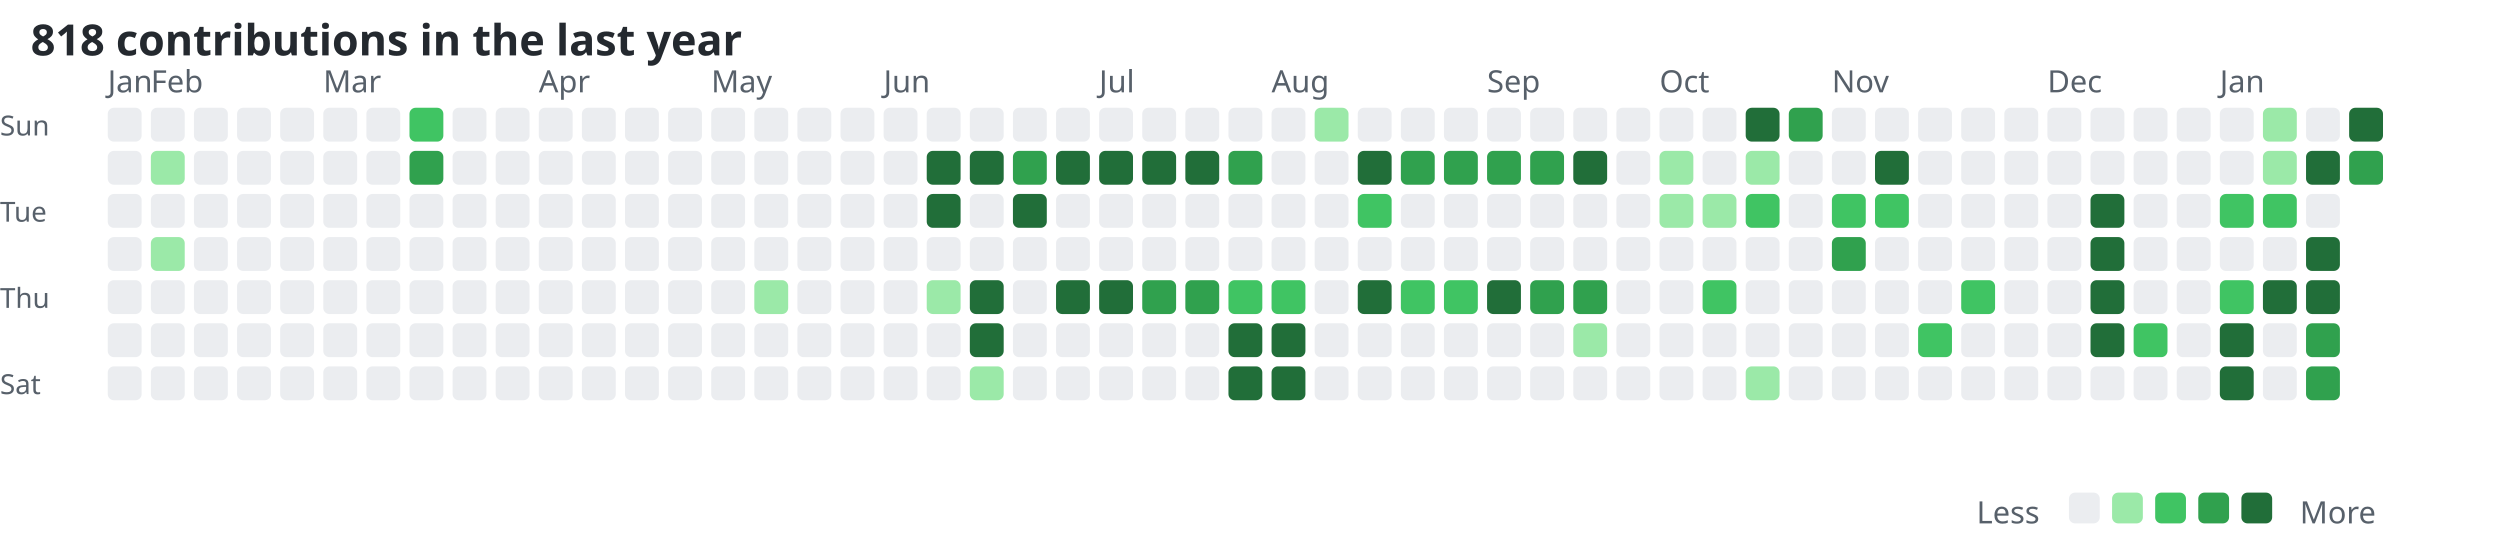
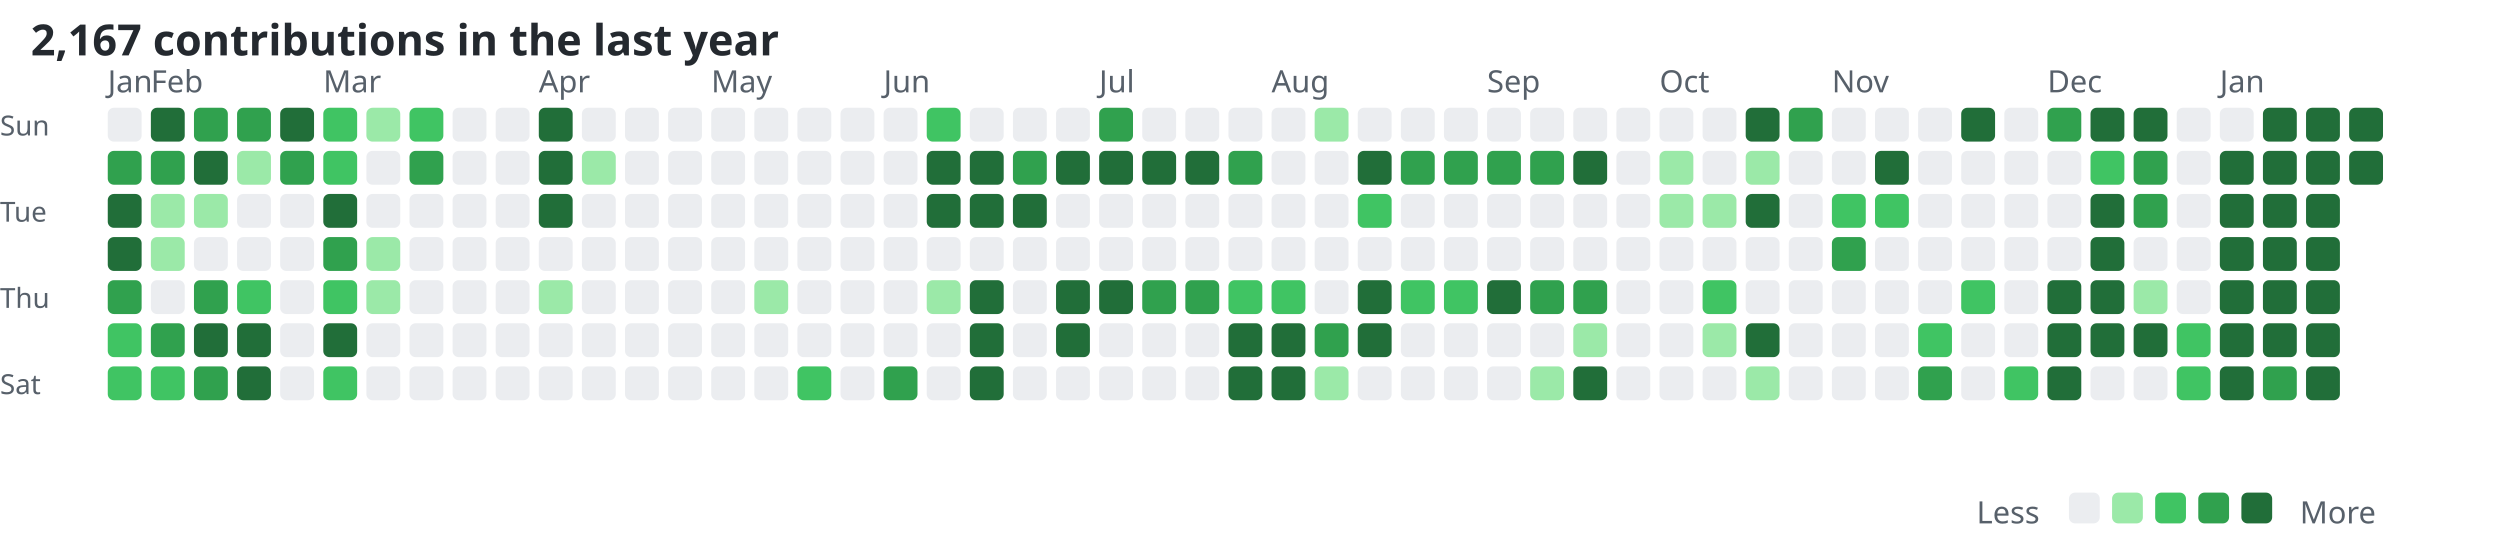
<svg xmlns="http://www.w3.org/2000/svg" width="812" height="178" viewBox="0 0 812 178">
  <style>
    .title { font: 600 14px 'Segoe UI', sans-serif; fill: #24292f; }
    .month { font: 400 10px 'Segoe UI', sans-serif; fill: #57606a; }
    .legend { font: 400 10px 'Segoe UI', sans-serif; fill: #57606a; }
    .day { font: 400 9px 'Segoe UI', sans-serif; fill: #57606a; }
  </style>
-   <text x="10" y="18" class="title">818 contributions in the last year</text>
+   <text x="10" y="18" class="title">2,167 contributions in the last year</text>
  <text x="35" y="30" class="month">Jan</text>
  <text x="49" y="30" class="month">Feb</text>
  <text x="105" y="30" class="month">Mar</text>
  <text x="175" y="30" class="month">Apr</text>
  <text x="231" y="30" class="month">May</text>
  <text x="287" y="30" class="month">Jun</text>
  <text x="357" y="30" class="month">Jul</text>
  <text x="413" y="30" class="month">Aug</text>
  <text x="483" y="30" class="month">Sep</text>
  <text x="539" y="30" class="month">Oct</text>
  <text x="595" y="30" class="month">Nov</text>
  <text x="665" y="30" class="month">Dec</text>
  <text x="721" y="30" class="month">Jan</text>
  <text x="0" y="44" class="day">Sun</text>
  <text x="0" y="72" class="day">Tue</text>
  <text x="0" y="100" class="day">Thu</text>
  <text x="0" y="128" class="day">Sat</text>
  <rect x="35" y="35" width="11" height="11" rx="2" ry="2" fill="#ebedf0" />
-   <rect x="35" y="49" width="11" height="11" rx="2" ry="2" fill="#ebedf0" />
-   <rect x="35" y="63" width="11" height="11" rx="2" ry="2" fill="#ebedf0" />
-   <rect x="35" y="77" width="11" height="11" rx="2" ry="2" fill="#ebedf0" />
-   <rect x="35" y="91" width="11" height="11" rx="2" ry="2" fill="#ebedf0" />
-   <rect x="35" y="105" width="11" height="11" rx="2" ry="2" fill="#ebedf0" />
-   <rect x="35" y="119" width="11" height="11" rx="2" ry="2" fill="#ebedf0" />
-   <rect x="49" y="35" width="11" height="11" rx="2" ry="2" fill="#ebedf0" />
-   <rect x="49" y="49" width="11" height="11" rx="2" ry="2" fill="#9be9a8" />
-   <rect x="49" y="63" width="11" height="11" rx="2" ry="2" fill="#ebedf0" />
+   <rect x="35" y="49" width="11" height="11" rx="2" ry="2" fill="#30a14e" />
+   <rect x="35" y="63" width="11" height="11" rx="2" ry="2" fill="#216e39" />
+   <rect x="35" y="77" width="11" height="11" rx="2" ry="2" fill="#216e39" />
+   <rect x="35" y="91" width="11" height="11" rx="2" ry="2" fill="#30a14e" />
+   <rect x="35" y="105" width="11" height="11" rx="2" ry="2" fill="#40c463" />
+   <rect x="35" y="119" width="11" height="11" rx="2" ry="2" fill="#40c463" />
+   <rect x="49" y="35" width="11" height="11" rx="2" ry="2" fill="#216e39" />
+   <rect x="49" y="49" width="11" height="11" rx="2" ry="2" fill="#30a14e" />
+   <rect x="49" y="63" width="11" height="11" rx="2" ry="2" fill="#9be9a8" />
  <rect x="49" y="77" width="11" height="11" rx="2" ry="2" fill="#9be9a8" />
  <rect x="49" y="91" width="11" height="11" rx="2" ry="2" fill="#ebedf0" />
-   <rect x="49" y="105" width="11" height="11" rx="2" ry="2" fill="#ebedf0" />
-   <rect x="49" y="119" width="11" height="11" rx="2" ry="2" fill="#ebedf0" />
-   <rect x="63" y="35" width="11" height="11" rx="2" ry="2" fill="#ebedf0" />
-   <rect x="63" y="49" width="11" height="11" rx="2" ry="2" fill="#ebedf0" />
-   <rect x="63" y="63" width="11" height="11" rx="2" ry="2" fill="#ebedf0" />
+   <rect x="49" y="105" width="11" height="11" rx="2" ry="2" fill="#30a14e" />
+   <rect x="49" y="119" width="11" height="11" rx="2" ry="2" fill="#40c463" />
+   <rect x="63" y="35" width="11" height="11" rx="2" ry="2" fill="#30a14e" />
+   <rect x="63" y="49" width="11" height="11" rx="2" ry="2" fill="#216e39" />
+   <rect x="63" y="63" width="11" height="11" rx="2" ry="2" fill="#9be9a8" />
  <rect x="63" y="77" width="11" height="11" rx="2" ry="2" fill="#ebedf0" />
-   <rect x="63" y="91" width="11" height="11" rx="2" ry="2" fill="#ebedf0" />
-   <rect x="63" y="105" width="11" height="11" rx="2" ry="2" fill="#ebedf0" />
-   <rect x="63" y="119" width="11" height="11" rx="2" ry="2" fill="#ebedf0" />
-   <rect x="77" y="35" width="11" height="11" rx="2" ry="2" fill="#ebedf0" />
-   <rect x="77" y="49" width="11" height="11" rx="2" ry="2" fill="#ebedf0" />
+   <rect x="63" y="91" width="11" height="11" rx="2" ry="2" fill="#30a14e" />
+   <rect x="63" y="105" width="11" height="11" rx="2" ry="2" fill="#216e39" />
+   <rect x="63" y="119" width="11" height="11" rx="2" ry="2" fill="#30a14e" />
+   <rect x="77" y="35" width="11" height="11" rx="2" ry="2" fill="#30a14e" />
+   <rect x="77" y="49" width="11" height="11" rx="2" ry="2" fill="#9be9a8" />
  <rect x="77" y="63" width="11" height="11" rx="2" ry="2" fill="#ebedf0" />
  <rect x="77" y="77" width="11" height="11" rx="2" ry="2" fill="#ebedf0" />
-   <rect x="77" y="91" width="11" height="11" rx="2" ry="2" fill="#ebedf0" />
-   <rect x="77" y="105" width="11" height="11" rx="2" ry="2" fill="#ebedf0" />
-   <rect x="77" y="119" width="11" height="11" rx="2" ry="2" fill="#ebedf0" />
-   <rect x="91" y="35" width="11" height="11" rx="2" ry="2" fill="#ebedf0" />
-   <rect x="91" y="49" width="11" height="11" rx="2" ry="2" fill="#ebedf0" />
+   <rect x="77" y="91" width="11" height="11" rx="2" ry="2" fill="#40c463" />
+   <rect x="77" y="105" width="11" height="11" rx="2" ry="2" fill="#216e39" />
+   <rect x="77" y="119" width="11" height="11" rx="2" ry="2" fill="#216e39" />
+   <rect x="91" y="35" width="11" height="11" rx="2" ry="2" fill="#216e39" />
+   <rect x="91" y="49" width="11" height="11" rx="2" ry="2" fill="#30a14e" />
  <rect x="91" y="63" width="11" height="11" rx="2" ry="2" fill="#ebedf0" />
  <rect x="91" y="77" width="11" height="11" rx="2" ry="2" fill="#ebedf0" />
  <rect x="91" y="91" width="11" height="11" rx="2" ry="2" fill="#ebedf0" />
  <rect x="91" y="105" width="11" height="11" rx="2" ry="2" fill="#ebedf0" />
  <rect x="91" y="119" width="11" height="11" rx="2" ry="2" fill="#ebedf0" />
-   <rect x="105" y="35" width="11" height="11" rx="2" ry="2" fill="#ebedf0" />
-   <rect x="105" y="49" width="11" height="11" rx="2" ry="2" fill="#ebedf0" />
-   <rect x="105" y="63" width="11" height="11" rx="2" ry="2" fill="#ebedf0" />
-   <rect x="105" y="77" width="11" height="11" rx="2" ry="2" fill="#ebedf0" />
-   <rect x="105" y="91" width="11" height="11" rx="2" ry="2" fill="#ebedf0" />
-   <rect x="105" y="105" width="11" height="11" rx="2" ry="2" fill="#ebedf0" />
-   <rect x="105" y="119" width="11" height="11" rx="2" ry="2" fill="#ebedf0" />
-   <rect x="119" y="35" width="11" height="11" rx="2" ry="2" fill="#ebedf0" />
+   <rect x="105" y="35" width="11" height="11" rx="2" ry="2" fill="#40c463" />
+   <rect x="105" y="49" width="11" height="11" rx="2" ry="2" fill="#40c463" />
+   <rect x="105" y="63" width="11" height="11" rx="2" ry="2" fill="#216e39" />
+   <rect x="105" y="77" width="11" height="11" rx="2" ry="2" fill="#30a14e" />
+   <rect x="105" y="91" width="11" height="11" rx="2" ry="2" fill="#40c463" />
+   <rect x="105" y="105" width="11" height="11" rx="2" ry="2" fill="#216e39" />
+   <rect x="105" y="119" width="11" height="11" rx="2" ry="2" fill="#40c463" />
+   <rect x="119" y="35" width="11" height="11" rx="2" ry="2" fill="#9be9a8" />
  <rect x="119" y="49" width="11" height="11" rx="2" ry="2" fill="#ebedf0" />
  <rect x="119" y="63" width="11" height="11" rx="2" ry="2" fill="#ebedf0" />
-   <rect x="119" y="77" width="11" height="11" rx="2" ry="2" fill="#ebedf0" />
-   <rect x="119" y="91" width="11" height="11" rx="2" ry="2" fill="#ebedf0" />
+   <rect x="119" y="77" width="11" height="11" rx="2" ry="2" fill="#9be9a8" />
+   <rect x="119" y="91" width="11" height="11" rx="2" ry="2" fill="#9be9a8" />
  <rect x="119" y="105" width="11" height="11" rx="2" ry="2" fill="#ebedf0" />
  <rect x="119" y="119" width="11" height="11" rx="2" ry="2" fill="#ebedf0" />
  <rect x="133" y="35" width="11" height="11" rx="2" ry="2" fill="#40c463" />
  <rect x="133" y="49" width="11" height="11" rx="2" ry="2" fill="#30a14e" />
  <rect x="133" y="63" width="11" height="11" rx="2" ry="2" fill="#ebedf0" />
  <rect x="133" y="77" width="11" height="11" rx="2" ry="2" fill="#ebedf0" />
  <rect x="133" y="91" width="11" height="11" rx="2" ry="2" fill="#ebedf0" />
  <rect x="133" y="105" width="11" height="11" rx="2" ry="2" fill="#ebedf0" />
  <rect x="133" y="119" width="11" height="11" rx="2" ry="2" fill="#ebedf0" />
  <rect x="147" y="35" width="11" height="11" rx="2" ry="2" fill="#ebedf0" />
  <rect x="147" y="49" width="11" height="11" rx="2" ry="2" fill="#ebedf0" />
  <rect x="147" y="63" width="11" height="11" rx="2" ry="2" fill="#ebedf0" />
  <rect x="147" y="77" width="11" height="11" rx="2" ry="2" fill="#ebedf0" />
  <rect x="147" y="91" width="11" height="11" rx="2" ry="2" fill="#ebedf0" />
  <rect x="147" y="105" width="11" height="11" rx="2" ry="2" fill="#ebedf0" />
  <rect x="147" y="119" width="11" height="11" rx="2" ry="2" fill="#ebedf0" />
  <rect x="161" y="35" width="11" height="11" rx="2" ry="2" fill="#ebedf0" />
  <rect x="161" y="49" width="11" height="11" rx="2" ry="2" fill="#ebedf0" />
  <rect x="161" y="63" width="11" height="11" rx="2" ry="2" fill="#ebedf0" />
  <rect x="161" y="77" width="11" height="11" rx="2" ry="2" fill="#ebedf0" />
  <rect x="161" y="91" width="11" height="11" rx="2" ry="2" fill="#ebedf0" />
  <rect x="161" y="105" width="11" height="11" rx="2" ry="2" fill="#ebedf0" />
  <rect x="161" y="119" width="11" height="11" rx="2" ry="2" fill="#ebedf0" />
-   <rect x="175" y="35" width="11" height="11" rx="2" ry="2" fill="#ebedf0" />
-   <rect x="175" y="49" width="11" height="11" rx="2" ry="2" fill="#ebedf0" />
-   <rect x="175" y="63" width="11" height="11" rx="2" ry="2" fill="#ebedf0" />
+   <rect x="175" y="35" width="11" height="11" rx="2" ry="2" fill="#216e39" />
+   <rect x="175" y="49" width="11" height="11" rx="2" ry="2" fill="#216e39" />
+   <rect x="175" y="63" width="11" height="11" rx="2" ry="2" fill="#216e39" />
  <rect x="175" y="77" width="11" height="11" rx="2" ry="2" fill="#ebedf0" />
-   <rect x="175" y="91" width="11" height="11" rx="2" ry="2" fill="#ebedf0" />
+   <rect x="175" y="91" width="11" height="11" rx="2" ry="2" fill="#9be9a8" />
  <rect x="175" y="105" width="11" height="11" rx="2" ry="2" fill="#ebedf0" />
  <rect x="175" y="119" width="11" height="11" rx="2" ry="2" fill="#ebedf0" />
  <rect x="189" y="35" width="11" height="11" rx="2" ry="2" fill="#ebedf0" />
-   <rect x="189" y="49" width="11" height="11" rx="2" ry="2" fill="#ebedf0" />
+   <rect x="189" y="49" width="11" height="11" rx="2" ry="2" fill="#9be9a8" />
  <rect x="189" y="63" width="11" height="11" rx="2" ry="2" fill="#ebedf0" />
  <rect x="189" y="77" width="11" height="11" rx="2" ry="2" fill="#ebedf0" />
  <rect x="189" y="91" width="11" height="11" rx="2" ry="2" fill="#ebedf0" />
  <rect x="189" y="105" width="11" height="11" rx="2" ry="2" fill="#ebedf0" />
  <rect x="189" y="119" width="11" height="11" rx="2" ry="2" fill="#ebedf0" />
  <rect x="203" y="35" width="11" height="11" rx="2" ry="2" fill="#ebedf0" />
  <rect x="203" y="49" width="11" height="11" rx="2" ry="2" fill="#ebedf0" />
  <rect x="203" y="63" width="11" height="11" rx="2" ry="2" fill="#ebedf0" />
  <rect x="203" y="77" width="11" height="11" rx="2" ry="2" fill="#ebedf0" />
  <rect x="203" y="91" width="11" height="11" rx="2" ry="2" fill="#ebedf0" />
  <rect x="203" y="105" width="11" height="11" rx="2" ry="2" fill="#ebedf0" />
  <rect x="203" y="119" width="11" height="11" rx="2" ry="2" fill="#ebedf0" />
  <rect x="217" y="35" width="11" height="11" rx="2" ry="2" fill="#ebedf0" />
  <rect x="217" y="49" width="11" height="11" rx="2" ry="2" fill="#ebedf0" />
  <rect x="217" y="63" width="11" height="11" rx="2" ry="2" fill="#ebedf0" />
  <rect x="217" y="77" width="11" height="11" rx="2" ry="2" fill="#ebedf0" />
  <rect x="217" y="91" width="11" height="11" rx="2" ry="2" fill="#ebedf0" />
  <rect x="217" y="105" width="11" height="11" rx="2" ry="2" fill="#ebedf0" />
  <rect x="217" y="119" width="11" height="11" rx="2" ry="2" fill="#ebedf0" />
  <rect x="231" y="35" width="11" height="11" rx="2" ry="2" fill="#ebedf0" />
  <rect x="231" y="49" width="11" height="11" rx="2" ry="2" fill="#ebedf0" />
  <rect x="231" y="63" width="11" height="11" rx="2" ry="2" fill="#ebedf0" />
  <rect x="231" y="77" width="11" height="11" rx="2" ry="2" fill="#ebedf0" />
  <rect x="231" y="91" width="11" height="11" rx="2" ry="2" fill="#ebedf0" />
  <rect x="231" y="105" width="11" height="11" rx="2" ry="2" fill="#ebedf0" />
  <rect x="231" y="119" width="11" height="11" rx="2" ry="2" fill="#ebedf0" />
  <rect x="245" y="35" width="11" height="11" rx="2" ry="2" fill="#ebedf0" />
  <rect x="245" y="49" width="11" height="11" rx="2" ry="2" fill="#ebedf0" />
  <rect x="245" y="63" width="11" height="11" rx="2" ry="2" fill="#ebedf0" />
  <rect x="245" y="77" width="11" height="11" rx="2" ry="2" fill="#ebedf0" />
  <rect x="245" y="91" width="11" height="11" rx="2" ry="2" fill="#9be9a8" />
  <rect x="245" y="105" width="11" height="11" rx="2" ry="2" fill="#ebedf0" />
  <rect x="245" y="119" width="11" height="11" rx="2" ry="2" fill="#ebedf0" />
  <rect x="259" y="35" width="11" height="11" rx="2" ry="2" fill="#ebedf0" />
  <rect x="259" y="49" width="11" height="11" rx="2" ry="2" fill="#ebedf0" />
  <rect x="259" y="63" width="11" height="11" rx="2" ry="2" fill="#ebedf0" />
  <rect x="259" y="77" width="11" height="11" rx="2" ry="2" fill="#ebedf0" />
  <rect x="259" y="91" width="11" height="11" rx="2" ry="2" fill="#ebedf0" />
  <rect x="259" y="105" width="11" height="11" rx="2" ry="2" fill="#ebedf0" />
-   <rect x="259" y="119" width="11" height="11" rx="2" ry="2" fill="#ebedf0" />
+   <rect x="259" y="119" width="11" height="11" rx="2" ry="2" fill="#40c463" />
  <rect x="273" y="35" width="11" height="11" rx="2" ry="2" fill="#ebedf0" />
  <rect x="273" y="49" width="11" height="11" rx="2" ry="2" fill="#ebedf0" />
  <rect x="273" y="63" width="11" height="11" rx="2" ry="2" fill="#ebedf0" />
  <rect x="273" y="77" width="11" height="11" rx="2" ry="2" fill="#ebedf0" />
  <rect x="273" y="91" width="11" height="11" rx="2" ry="2" fill="#ebedf0" />
  <rect x="273" y="105" width="11" height="11" rx="2" ry="2" fill="#ebedf0" />
  <rect x="273" y="119" width="11" height="11" rx="2" ry="2" fill="#ebedf0" />
  <rect x="287" y="35" width="11" height="11" rx="2" ry="2" fill="#ebedf0" />
  <rect x="287" y="49" width="11" height="11" rx="2" ry="2" fill="#ebedf0" />
  <rect x="287" y="63" width="11" height="11" rx="2" ry="2" fill="#ebedf0" />
  <rect x="287" y="77" width="11" height="11" rx="2" ry="2" fill="#ebedf0" />
  <rect x="287" y="91" width="11" height="11" rx="2" ry="2" fill="#ebedf0" />
  <rect x="287" y="105" width="11" height="11" rx="2" ry="2" fill="#ebedf0" />
-   <rect x="287" y="119" width="11" height="11" rx="2" ry="2" fill="#ebedf0" />
-   <rect x="301" y="35" width="11" height="11" rx="2" ry="2" fill="#ebedf0" />
+   <rect x="287" y="119" width="11" height="11" rx="2" ry="2" fill="#30a14e" />
+   <rect x="301" y="35" width="11" height="11" rx="2" ry="2" fill="#40c463" />
  <rect x="301" y="49" width="11" height="11" rx="2" ry="2" fill="#216e39" />
  <rect x="301" y="63" width="11" height="11" rx="2" ry="2" fill="#216e39" />
  <rect x="301" y="77" width="11" height="11" rx="2" ry="2" fill="#ebedf0" />
  <rect x="301" y="91" width="11" height="11" rx="2" ry="2" fill="#9be9a8" />
  <rect x="301" y="105" width="11" height="11" rx="2" ry="2" fill="#ebedf0" />
  <rect x="301" y="119" width="11" height="11" rx="2" ry="2" fill="#ebedf0" />
  <rect x="315" y="35" width="11" height="11" rx="2" ry="2" fill="#ebedf0" />
  <rect x="315" y="49" width="11" height="11" rx="2" ry="2" fill="#216e39" />
-   <rect x="315" y="63" width="11" height="11" rx="2" ry="2" fill="#ebedf0" />
+   <rect x="315" y="63" width="11" height="11" rx="2" ry="2" fill="#216e39" />
  <rect x="315" y="77" width="11" height="11" rx="2" ry="2" fill="#ebedf0" />
  <rect x="315" y="91" width="11" height="11" rx="2" ry="2" fill="#216e39" />
  <rect x="315" y="105" width="11" height="11" rx="2" ry="2" fill="#216e39" />
-   <rect x="315" y="119" width="11" height="11" rx="2" ry="2" fill="#9be9a8" />
+   <rect x="315" y="119" width="11" height="11" rx="2" ry="2" fill="#216e39" />
  <rect x="329" y="35" width="11" height="11" rx="2" ry="2" fill="#ebedf0" />
  <rect x="329" y="49" width="11" height="11" rx="2" ry="2" fill="#30a14e" />
  <rect x="329" y="63" width="11" height="11" rx="2" ry="2" fill="#216e39" />
  <rect x="329" y="77" width="11" height="11" rx="2" ry="2" fill="#ebedf0" />
  <rect x="329" y="91" width="11" height="11" rx="2" ry="2" fill="#ebedf0" />
  <rect x="329" y="105" width="11" height="11" rx="2" ry="2" fill="#ebedf0" />
  <rect x="329" y="119" width="11" height="11" rx="2" ry="2" fill="#ebedf0" />
  <rect x="343" y="35" width="11" height="11" rx="2" ry="2" fill="#ebedf0" />
  <rect x="343" y="49" width="11" height="11" rx="2" ry="2" fill="#216e39" />
  <rect x="343" y="63" width="11" height="11" rx="2" ry="2" fill="#ebedf0" />
  <rect x="343" y="77" width="11" height="11" rx="2" ry="2" fill="#ebedf0" />
  <rect x="343" y="91" width="11" height="11" rx="2" ry="2" fill="#216e39" />
-   <rect x="343" y="105" width="11" height="11" rx="2" ry="2" fill="#ebedf0" />
+   <rect x="343" y="105" width="11" height="11" rx="2" ry="2" fill="#216e39" />
  <rect x="343" y="119" width="11" height="11" rx="2" ry="2" fill="#ebedf0" />
-   <rect x="357" y="35" width="11" height="11" rx="2" ry="2" fill="#ebedf0" />
+   <rect x="357" y="35" width="11" height="11" rx="2" ry="2" fill="#30a14e" />
  <rect x="357" y="49" width="11" height="11" rx="2" ry="2" fill="#216e39" />
  <rect x="357" y="63" width="11" height="11" rx="2" ry="2" fill="#ebedf0" />
  <rect x="357" y="77" width="11" height="11" rx="2" ry="2" fill="#ebedf0" />
  <rect x="357" y="91" width="11" height="11" rx="2" ry="2" fill="#216e39" />
  <rect x="357" y="105" width="11" height="11" rx="2" ry="2" fill="#ebedf0" />
  <rect x="357" y="119" width="11" height="11" rx="2" ry="2" fill="#ebedf0" />
  <rect x="371" y="35" width="11" height="11" rx="2" ry="2" fill="#ebedf0" />
  <rect x="371" y="49" width="11" height="11" rx="2" ry="2" fill="#216e39" />
  <rect x="371" y="63" width="11" height="11" rx="2" ry="2" fill="#ebedf0" />
  <rect x="371" y="77" width="11" height="11" rx="2" ry="2" fill="#ebedf0" />
  <rect x="371" y="91" width="11" height="11" rx="2" ry="2" fill="#30a14e" />
  <rect x="371" y="105" width="11" height="11" rx="2" ry="2" fill="#ebedf0" />
  <rect x="371" y="119" width="11" height="11" rx="2" ry="2" fill="#ebedf0" />
  <rect x="385" y="35" width="11" height="11" rx="2" ry="2" fill="#ebedf0" />
  <rect x="385" y="49" width="11" height="11" rx="2" ry="2" fill="#216e39" />
  <rect x="385" y="63" width="11" height="11" rx="2" ry="2" fill="#ebedf0" />
  <rect x="385" y="77" width="11" height="11" rx="2" ry="2" fill="#ebedf0" />
  <rect x="385" y="91" width="11" height="11" rx="2" ry="2" fill="#30a14e" />
  <rect x="385" y="105" width="11" height="11" rx="2" ry="2" fill="#ebedf0" />
  <rect x="385" y="119" width="11" height="11" rx="2" ry="2" fill="#ebedf0" />
  <rect x="399" y="35" width="11" height="11" rx="2" ry="2" fill="#ebedf0" />
  <rect x="399" y="49" width="11" height="11" rx="2" ry="2" fill="#30a14e" />
  <rect x="399" y="63" width="11" height="11" rx="2" ry="2" fill="#ebedf0" />
  <rect x="399" y="77" width="11" height="11" rx="2" ry="2" fill="#ebedf0" />
  <rect x="399" y="91" width="11" height="11" rx="2" ry="2" fill="#40c463" />
  <rect x="399" y="105" width="11" height="11" rx="2" ry="2" fill="#216e39" />
  <rect x="399" y="119" width="11" height="11" rx="2" ry="2" fill="#216e39" />
  <rect x="413" y="35" width="11" height="11" rx="2" ry="2" fill="#ebedf0" />
  <rect x="413" y="49" width="11" height="11" rx="2" ry="2" fill="#ebedf0" />
  <rect x="413" y="63" width="11" height="11" rx="2" ry="2" fill="#ebedf0" />
  <rect x="413" y="77" width="11" height="11" rx="2" ry="2" fill="#ebedf0" />
  <rect x="413" y="91" width="11" height="11" rx="2" ry="2" fill="#40c463" />
  <rect x="413" y="105" width="11" height="11" rx="2" ry="2" fill="#216e39" />
  <rect x="413" y="119" width="11" height="11" rx="2" ry="2" fill="#216e39" />
  <rect x="427" y="35" width="11" height="11" rx="2" ry="2" fill="#9be9a8" />
  <rect x="427" y="49" width="11" height="11" rx="2" ry="2" fill="#ebedf0" />
  <rect x="427" y="63" width="11" height="11" rx="2" ry="2" fill="#ebedf0" />
  <rect x="427" y="77" width="11" height="11" rx="2" ry="2" fill="#ebedf0" />
  <rect x="427" y="91" width="11" height="11" rx="2" ry="2" fill="#ebedf0" />
-   <rect x="427" y="105" width="11" height="11" rx="2" ry="2" fill="#ebedf0" />
-   <rect x="427" y="119" width="11" height="11" rx="2" ry="2" fill="#ebedf0" />
+   <rect x="427" y="105" width="11" height="11" rx="2" ry="2" fill="#30a14e" />
+   <rect x="427" y="119" width="11" height="11" rx="2" ry="2" fill="#9be9a8" />
  <rect x="441" y="35" width="11" height="11" rx="2" ry="2" fill="#ebedf0" />
  <rect x="441" y="49" width="11" height="11" rx="2" ry="2" fill="#216e39" />
  <rect x="441" y="63" width="11" height="11" rx="2" ry="2" fill="#40c463" />
  <rect x="441" y="77" width="11" height="11" rx="2" ry="2" fill="#ebedf0" />
  <rect x="441" y="91" width="11" height="11" rx="2" ry="2" fill="#216e39" />
-   <rect x="441" y="105" width="11" height="11" rx="2" ry="2" fill="#ebedf0" />
+   <rect x="441" y="105" width="11" height="11" rx="2" ry="2" fill="#216e39" />
  <rect x="441" y="119" width="11" height="11" rx="2" ry="2" fill="#ebedf0" />
  <rect x="455" y="35" width="11" height="11" rx="2" ry="2" fill="#ebedf0" />
  <rect x="455" y="49" width="11" height="11" rx="2" ry="2" fill="#30a14e" />
  <rect x="455" y="63" width="11" height="11" rx="2" ry="2" fill="#ebedf0" />
  <rect x="455" y="77" width="11" height="11" rx="2" ry="2" fill="#ebedf0" />
  <rect x="455" y="91" width="11" height="11" rx="2" ry="2" fill="#40c463" />
  <rect x="455" y="105" width="11" height="11" rx="2" ry="2" fill="#ebedf0" />
  <rect x="455" y="119" width="11" height="11" rx="2" ry="2" fill="#ebedf0" />
  <rect x="469" y="35" width="11" height="11" rx="2" ry="2" fill="#ebedf0" />
  <rect x="469" y="49" width="11" height="11" rx="2" ry="2" fill="#30a14e" />
  <rect x="469" y="63" width="11" height="11" rx="2" ry="2" fill="#ebedf0" />
  <rect x="469" y="77" width="11" height="11" rx="2" ry="2" fill="#ebedf0" />
  <rect x="469" y="91" width="11" height="11" rx="2" ry="2" fill="#40c463" />
  <rect x="469" y="105" width="11" height="11" rx="2" ry="2" fill="#ebedf0" />
  <rect x="469" y="119" width="11" height="11" rx="2" ry="2" fill="#ebedf0" />
  <rect x="483" y="35" width="11" height="11" rx="2" ry="2" fill="#ebedf0" />
  <rect x="483" y="49" width="11" height="11" rx="2" ry="2" fill="#30a14e" />
  <rect x="483" y="63" width="11" height="11" rx="2" ry="2" fill="#ebedf0" />
  <rect x="483" y="77" width="11" height="11" rx="2" ry="2" fill="#ebedf0" />
  <rect x="483" y="91" width="11" height="11" rx="2" ry="2" fill="#216e39" />
  <rect x="483" y="105" width="11" height="11" rx="2" ry="2" fill="#ebedf0" />
  <rect x="483" y="119" width="11" height="11" rx="2" ry="2" fill="#ebedf0" />
  <rect x="497" y="35" width="11" height="11" rx="2" ry="2" fill="#ebedf0" />
  <rect x="497" y="49" width="11" height="11" rx="2" ry="2" fill="#30a14e" />
  <rect x="497" y="63" width="11" height="11" rx="2" ry="2" fill="#ebedf0" />
  <rect x="497" y="77" width="11" height="11" rx="2" ry="2" fill="#ebedf0" />
  <rect x="497" y="91" width="11" height="11" rx="2" ry="2" fill="#30a14e" />
  <rect x="497" y="105" width="11" height="11" rx="2" ry="2" fill="#ebedf0" />
-   <rect x="497" y="119" width="11" height="11" rx="2" ry="2" fill="#ebedf0" />
+   <rect x="497" y="119" width="11" height="11" rx="2" ry="2" fill="#9be9a8" />
  <rect x="511" y="35" width="11" height="11" rx="2" ry="2" fill="#ebedf0" />
  <rect x="511" y="49" width="11" height="11" rx="2" ry="2" fill="#216e39" />
  <rect x="511" y="63" width="11" height="11" rx="2" ry="2" fill="#ebedf0" />
  <rect x="511" y="77" width="11" height="11" rx="2" ry="2" fill="#ebedf0" />
  <rect x="511" y="91" width="11" height="11" rx="2" ry="2" fill="#30a14e" />
  <rect x="511" y="105" width="11" height="11" rx="2" ry="2" fill="#9be9a8" />
-   <rect x="511" y="119" width="11" height="11" rx="2" ry="2" fill="#ebedf0" />
+   <rect x="511" y="119" width="11" height="11" rx="2" ry="2" fill="#216e39" />
  <rect x="525" y="35" width="11" height="11" rx="2" ry="2" fill="#ebedf0" />
  <rect x="525" y="49" width="11" height="11" rx="2" ry="2" fill="#ebedf0" />
  <rect x="525" y="63" width="11" height="11" rx="2" ry="2" fill="#ebedf0" />
  <rect x="525" y="77" width="11" height="11" rx="2" ry="2" fill="#ebedf0" />
  <rect x="525" y="91" width="11" height="11" rx="2" ry="2" fill="#ebedf0" />
  <rect x="525" y="105" width="11" height="11" rx="2" ry="2" fill="#ebedf0" />
  <rect x="525" y="119" width="11" height="11" rx="2" ry="2" fill="#ebedf0" />
  <rect x="539" y="35" width="11" height="11" rx="2" ry="2" fill="#ebedf0" />
  <rect x="539" y="49" width="11" height="11" rx="2" ry="2" fill="#9be9a8" />
  <rect x="539" y="63" width="11" height="11" rx="2" ry="2" fill="#9be9a8" />
  <rect x="539" y="77" width="11" height="11" rx="2" ry="2" fill="#ebedf0" />
  <rect x="539" y="91" width="11" height="11" rx="2" ry="2" fill="#ebedf0" />
  <rect x="539" y="105" width="11" height="11" rx="2" ry="2" fill="#ebedf0" />
  <rect x="539" y="119" width="11" height="11" rx="2" ry="2" fill="#ebedf0" />
  <rect x="553" y="35" width="11" height="11" rx="2" ry="2" fill="#ebedf0" />
  <rect x="553" y="49" width="11" height="11" rx="2" ry="2" fill="#ebedf0" />
  <rect x="553" y="63" width="11" height="11" rx="2" ry="2" fill="#9be9a8" />
  <rect x="553" y="77" width="11" height="11" rx="2" ry="2" fill="#ebedf0" />
  <rect x="553" y="91" width="11" height="11" rx="2" ry="2" fill="#40c463" />
-   <rect x="553" y="105" width="11" height="11" rx="2" ry="2" fill="#ebedf0" />
+   <rect x="553" y="105" width="11" height="11" rx="2" ry="2" fill="#9be9a8" />
  <rect x="553" y="119" width="11" height="11" rx="2" ry="2" fill="#ebedf0" />
  <rect x="567" y="35" width="11" height="11" rx="2" ry="2" fill="#216e39" />
  <rect x="567" y="49" width="11" height="11" rx="2" ry="2" fill="#9be9a8" />
-   <rect x="567" y="63" width="11" height="11" rx="2" ry="2" fill="#40c463" />
+   <rect x="567" y="63" width="11" height="11" rx="2" ry="2" fill="#216e39" />
  <rect x="567" y="77" width="11" height="11" rx="2" ry="2" fill="#ebedf0" />
  <rect x="567" y="91" width="11" height="11" rx="2" ry="2" fill="#ebedf0" />
-   <rect x="567" y="105" width="11" height="11" rx="2" ry="2" fill="#ebedf0" />
+   <rect x="567" y="105" width="11" height="11" rx="2" ry="2" fill="#216e39" />
  <rect x="567" y="119" width="11" height="11" rx="2" ry="2" fill="#9be9a8" />
  <rect x="581" y="35" width="11" height="11" rx="2" ry="2" fill="#30a14e" />
  <rect x="581" y="49" width="11" height="11" rx="2" ry="2" fill="#ebedf0" />
  <rect x="581" y="63" width="11" height="11" rx="2" ry="2" fill="#ebedf0" />
  <rect x="581" y="77" width="11" height="11" rx="2" ry="2" fill="#ebedf0" />
  <rect x="581" y="91" width="11" height="11" rx="2" ry="2" fill="#ebedf0" />
  <rect x="581" y="105" width="11" height="11" rx="2" ry="2" fill="#ebedf0" />
  <rect x="581" y="119" width="11" height="11" rx="2" ry="2" fill="#ebedf0" />
  <rect x="595" y="35" width="11" height="11" rx="2" ry="2" fill="#ebedf0" />
  <rect x="595" y="49" width="11" height="11" rx="2" ry="2" fill="#ebedf0" />
  <rect x="595" y="63" width="11" height="11" rx="2" ry="2" fill="#40c463" />
  <rect x="595" y="77" width="11" height="11" rx="2" ry="2" fill="#30a14e" />
  <rect x="595" y="91" width="11" height="11" rx="2" ry="2" fill="#ebedf0" />
  <rect x="595" y="105" width="11" height="11" rx="2" ry="2" fill="#ebedf0" />
  <rect x="595" y="119" width="11" height="11" rx="2" ry="2" fill="#ebedf0" />
  <rect x="609" y="35" width="11" height="11" rx="2" ry="2" fill="#ebedf0" />
  <rect x="609" y="49" width="11" height="11" rx="2" ry="2" fill="#216e39" />
  <rect x="609" y="63" width="11" height="11" rx="2" ry="2" fill="#40c463" />
  <rect x="609" y="77" width="11" height="11" rx="2" ry="2" fill="#ebedf0" />
  <rect x="609" y="91" width="11" height="11" rx="2" ry="2" fill="#ebedf0" />
  <rect x="609" y="105" width="11" height="11" rx="2" ry="2" fill="#ebedf0" />
  <rect x="609" y="119" width="11" height="11" rx="2" ry="2" fill="#ebedf0" />
  <rect x="623" y="35" width="11" height="11" rx="2" ry="2" fill="#ebedf0" />
  <rect x="623" y="49" width="11" height="11" rx="2" ry="2" fill="#ebedf0" />
  <rect x="623" y="63" width="11" height="11" rx="2" ry="2" fill="#ebedf0" />
  <rect x="623" y="77" width="11" height="11" rx="2" ry="2" fill="#ebedf0" />
  <rect x="623" y="91" width="11" height="11" rx="2" ry="2" fill="#ebedf0" />
  <rect x="623" y="105" width="11" height="11" rx="2" ry="2" fill="#40c463" />
-   <rect x="623" y="119" width="11" height="11" rx="2" ry="2" fill="#ebedf0" />
-   <rect x="637" y="35" width="11" height="11" rx="2" ry="2" fill="#ebedf0" />
+   <rect x="623" y="119" width="11" height="11" rx="2" ry="2" fill="#30a14e" />
+   <rect x="637" y="35" width="11" height="11" rx="2" ry="2" fill="#216e39" />
  <rect x="637" y="49" width="11" height="11" rx="2" ry="2" fill="#ebedf0" />
  <rect x="637" y="63" width="11" height="11" rx="2" ry="2" fill="#ebedf0" />
  <rect x="637" y="77" width="11" height="11" rx="2" ry="2" fill="#ebedf0" />
  <rect x="637" y="91" width="11" height="11" rx="2" ry="2" fill="#40c463" />
  <rect x="637" y="105" width="11" height="11" rx="2" ry="2" fill="#ebedf0" />
  <rect x="637" y="119" width="11" height="11" rx="2" ry="2" fill="#ebedf0" />
  <rect x="651" y="35" width="11" height="11" rx="2" ry="2" fill="#ebedf0" />
  <rect x="651" y="49" width="11" height="11" rx="2" ry="2" fill="#ebedf0" />
  <rect x="651" y="63" width="11" height="11" rx="2" ry="2" fill="#ebedf0" />
  <rect x="651" y="77" width="11" height="11" rx="2" ry="2" fill="#ebedf0" />
  <rect x="651" y="91" width="11" height="11" rx="2" ry="2" fill="#ebedf0" />
  <rect x="651" y="105" width="11" height="11" rx="2" ry="2" fill="#ebedf0" />
-   <rect x="651" y="119" width="11" height="11" rx="2" ry="2" fill="#ebedf0" />
-   <rect x="665" y="35" width="11" height="11" rx="2" ry="2" fill="#ebedf0" />
+   <rect x="651" y="119" width="11" height="11" rx="2" ry="2" fill="#40c463" />
+   <rect x="665" y="35" width="11" height="11" rx="2" ry="2" fill="#30a14e" />
  <rect x="665" y="49" width="11" height="11" rx="2" ry="2" fill="#ebedf0" />
  <rect x="665" y="63" width="11" height="11" rx="2" ry="2" fill="#ebedf0" />
  <rect x="665" y="77" width="11" height="11" rx="2" ry="2" fill="#ebedf0" />
-   <rect x="665" y="91" width="11" height="11" rx="2" ry="2" fill="#ebedf0" />
-   <rect x="665" y="105" width="11" height="11" rx="2" ry="2" fill="#ebedf0" />
-   <rect x="665" y="119" width="11" height="11" rx="2" ry="2" fill="#ebedf0" />
-   <rect x="679" y="35" width="11" height="11" rx="2" ry="2" fill="#ebedf0" />
-   <rect x="679" y="49" width="11" height="11" rx="2" ry="2" fill="#ebedf0" />
+   <rect x="665" y="91" width="11" height="11" rx="2" ry="2" fill="#216e39" />
+   <rect x="665" y="105" width="11" height="11" rx="2" ry="2" fill="#216e39" />
+   <rect x="665" y="119" width="11" height="11" rx="2" ry="2" fill="#216e39" />
+   <rect x="679" y="35" width="11" height="11" rx="2" ry="2" fill="#216e39" />
+   <rect x="679" y="49" width="11" height="11" rx="2" ry="2" fill="#40c463" />
  <rect x="679" y="63" width="11" height="11" rx="2" ry="2" fill="#216e39" />
  <rect x="679" y="77" width="11" height="11" rx="2" ry="2" fill="#216e39" />
  <rect x="679" y="91" width="11" height="11" rx="2" ry="2" fill="#216e39" />
  <rect x="679" y="105" width="11" height="11" rx="2" ry="2" fill="#216e39" />
  <rect x="679" y="119" width="11" height="11" rx="2" ry="2" fill="#ebedf0" />
-   <rect x="693" y="35" width="11" height="11" rx="2" ry="2" fill="#ebedf0" />
-   <rect x="693" y="49" width="11" height="11" rx="2" ry="2" fill="#ebedf0" />
-   <rect x="693" y="63" width="11" height="11" rx="2" ry="2" fill="#ebedf0" />
+   <rect x="693" y="35" width="11" height="11" rx="2" ry="2" fill="#216e39" />
+   <rect x="693" y="49" width="11" height="11" rx="2" ry="2" fill="#30a14e" />
+   <rect x="693" y="63" width="11" height="11" rx="2" ry="2" fill="#30a14e" />
  <rect x="693" y="77" width="11" height="11" rx="2" ry="2" fill="#ebedf0" />
-   <rect x="693" y="91" width="11" height="11" rx="2" ry="2" fill="#ebedf0" />
-   <rect x="693" y="105" width="11" height="11" rx="2" ry="2" fill="#40c463" />
+   <rect x="693" y="91" width="11" height="11" rx="2" ry="2" fill="#9be9a8" />
+   <rect x="693" y="105" width="11" height="11" rx="2" ry="2" fill="#216e39" />
  <rect x="693" y="119" width="11" height="11" rx="2" ry="2" fill="#ebedf0" />
  <rect x="707" y="35" width="11" height="11" rx="2" ry="2" fill="#ebedf0" />
  <rect x="707" y="49" width="11" height="11" rx="2" ry="2" fill="#ebedf0" />
  <rect x="707" y="63" width="11" height="11" rx="2" ry="2" fill="#ebedf0" />
  <rect x="707" y="77" width="11" height="11" rx="2" ry="2" fill="#ebedf0" />
  <rect x="707" y="91" width="11" height="11" rx="2" ry="2" fill="#ebedf0" />
-   <rect x="707" y="105" width="11" height="11" rx="2" ry="2" fill="#ebedf0" />
-   <rect x="707" y="119" width="11" height="11" rx="2" ry="2" fill="#ebedf0" />
+   <rect x="707" y="105" width="11" height="11" rx="2" ry="2" fill="#40c463" />
+   <rect x="707" y="119" width="11" height="11" rx="2" ry="2" fill="#40c463" />
  <rect x="721" y="35" width="11" height="11" rx="2" ry="2" fill="#ebedf0" />
-   <rect x="721" y="49" width="11" height="11" rx="2" ry="2" fill="#ebedf0" />
-   <rect x="721" y="63" width="11" height="11" rx="2" ry="2" fill="#40c463" />
-   <rect x="721" y="77" width="11" height="11" rx="2" ry="2" fill="#ebedf0" />
-   <rect x="721" y="91" width="11" height="11" rx="2" ry="2" fill="#40c463" />
+   <rect x="721" y="49" width="11" height="11" rx="2" ry="2" fill="#216e39" />
+   <rect x="721" y="63" width="11" height="11" rx="2" ry="2" fill="#216e39" />
+   <rect x="721" y="77" width="11" height="11" rx="2" ry="2" fill="#216e39" />
+   <rect x="721" y="91" width="11" height="11" rx="2" ry="2" fill="#216e39" />
  <rect x="721" y="105" width="11" height="11" rx="2" ry="2" fill="#216e39" />
  <rect x="721" y="119" width="11" height="11" rx="2" ry="2" fill="#216e39" />
-   <rect x="735" y="35" width="11" height="11" rx="2" ry="2" fill="#9be9a8" />
-   <rect x="735" y="49" width="11" height="11" rx="2" ry="2" fill="#9be9a8" />
-   <rect x="735" y="63" width="11" height="11" rx="2" ry="2" fill="#40c463" />
-   <rect x="735" y="77" width="11" height="11" rx="2" ry="2" fill="#ebedf0" />
+   <rect x="735" y="35" width="11" height="11" rx="2" ry="2" fill="#216e39" />
+   <rect x="735" y="49" width="11" height="11" rx="2" ry="2" fill="#216e39" />
+   <rect x="735" y="63" width="11" height="11" rx="2" ry="2" fill="#216e39" />
+   <rect x="735" y="77" width="11" height="11" rx="2" ry="2" fill="#216e39" />
  <rect x="735" y="91" width="11" height="11" rx="2" ry="2" fill="#216e39" />
-   <rect x="735" y="105" width="11" height="11" rx="2" ry="2" fill="#ebedf0" />
-   <rect x="735" y="119" width="11" height="11" rx="2" ry="2" fill="#ebedf0" />
-   <rect x="749" y="35" width="11" height="11" rx="2" ry="2" fill="#ebedf0" />
+   <rect x="735" y="105" width="11" height="11" rx="2" ry="2" fill="#216e39" />
+   <rect x="735" y="119" width="11" height="11" rx="2" ry="2" fill="#30a14e" />
+   <rect x="749" y="35" width="11" height="11" rx="2" ry="2" fill="#216e39" />
  <rect x="749" y="49" width="11" height="11" rx="2" ry="2" fill="#216e39" />
-   <rect x="749" y="63" width="11" height="11" rx="2" ry="2" fill="#ebedf0" />
+   <rect x="749" y="63" width="11" height="11" rx="2" ry="2" fill="#216e39" />
  <rect x="749" y="77" width="11" height="11" rx="2" ry="2" fill="#216e39" />
  <rect x="749" y="91" width="11" height="11" rx="2" ry="2" fill="#216e39" />
-   <rect x="749" y="105" width="11" height="11" rx="2" ry="2" fill="#30a14e" />
-   <rect x="749" y="119" width="11" height="11" rx="2" ry="2" fill="#30a14e" />
+   <rect x="749" y="105" width="11" height="11" rx="2" ry="2" fill="#216e39" />
+   <rect x="749" y="119" width="11" height="11" rx="2" ry="2" fill="#216e39" />
  <rect x="763" y="35" width="11" height="11" rx="2" ry="2" fill="#216e39" />
-   <rect x="763" y="49" width="11" height="11" rx="2" ry="2" fill="#30a14e" />
+   <rect x="763" y="49" width="11" height="11" rx="2" ry="2" fill="#216e39" />
  <text x="642" y="170" class="legend">Less</text>
  <rect x="672" y="160" width="10" height="10" rx="2" fill="#ebedf0" />
  <rect x="686" y="160" width="10" height="10" rx="2" fill="#9be9a8" />
  <rect x="700" y="160" width="10" height="10" rx="2" fill="#40c463" />
  <rect x="714" y="160" width="10" height="10" rx="2" fill="#30a14e" />
  <rect x="728" y="160" width="10" height="10" rx="2" fill="#216e39" />
  <text x="747" y="170" class="legend">More</text>
</svg>
